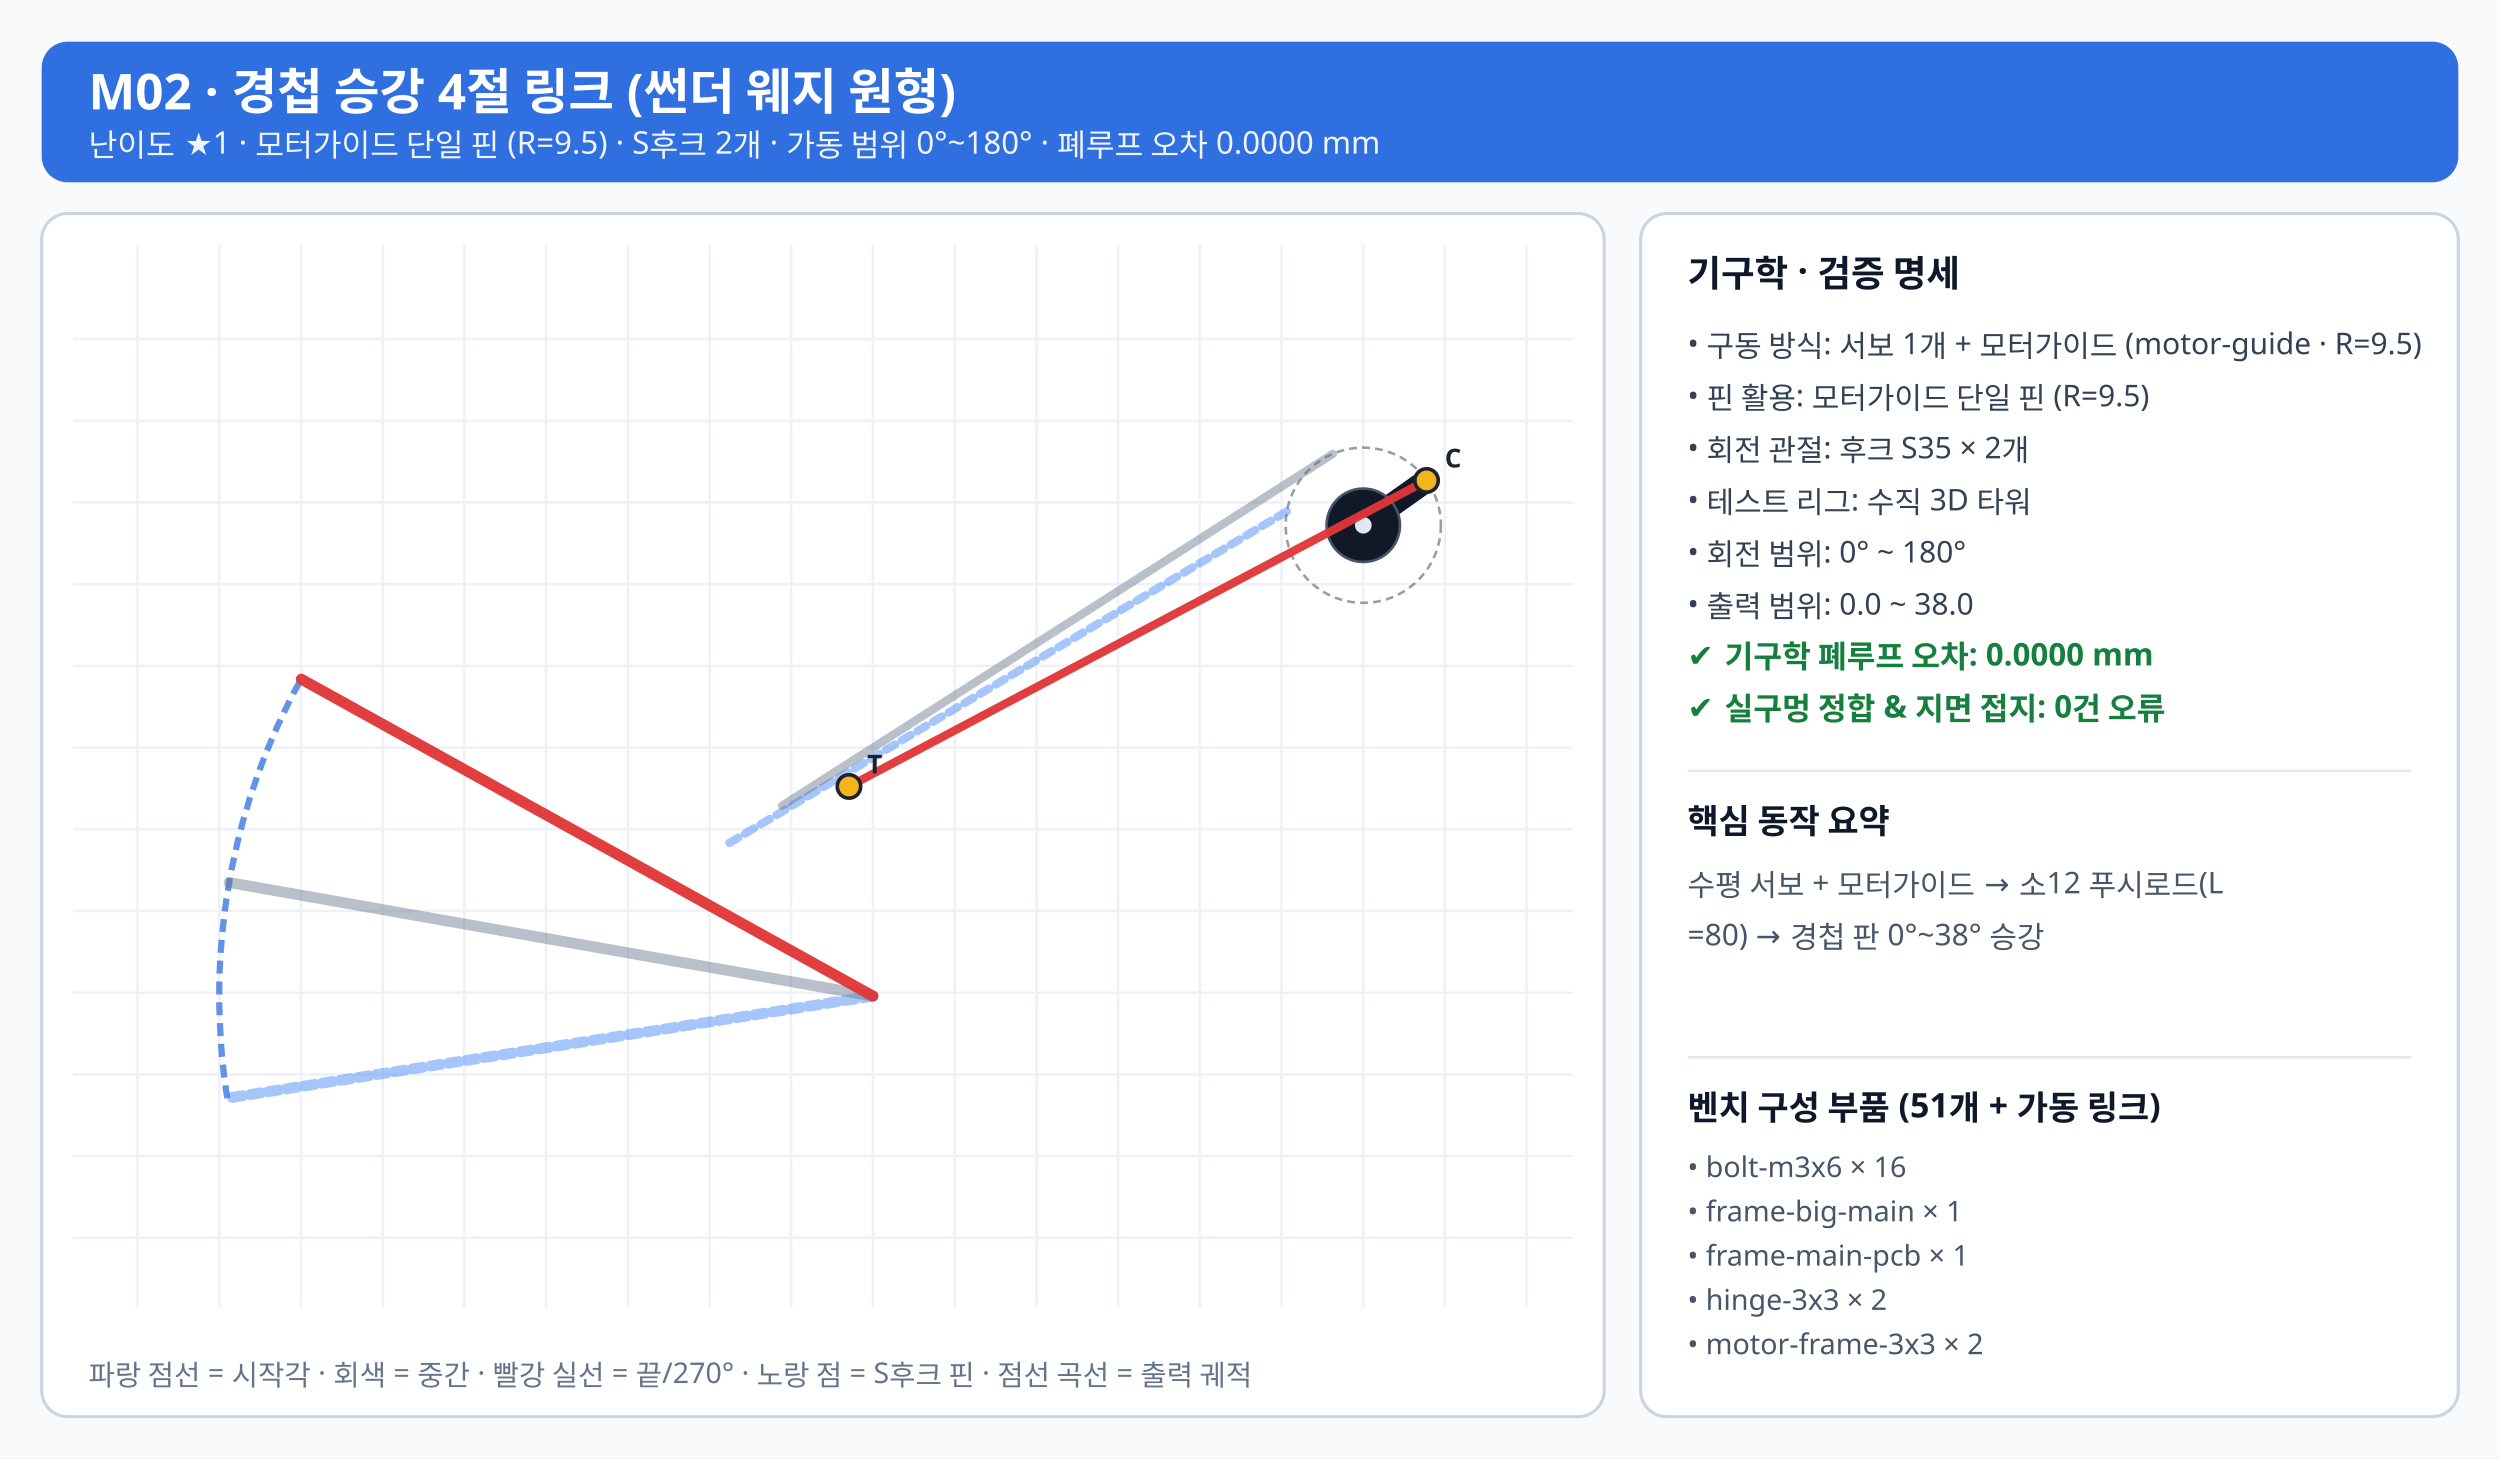
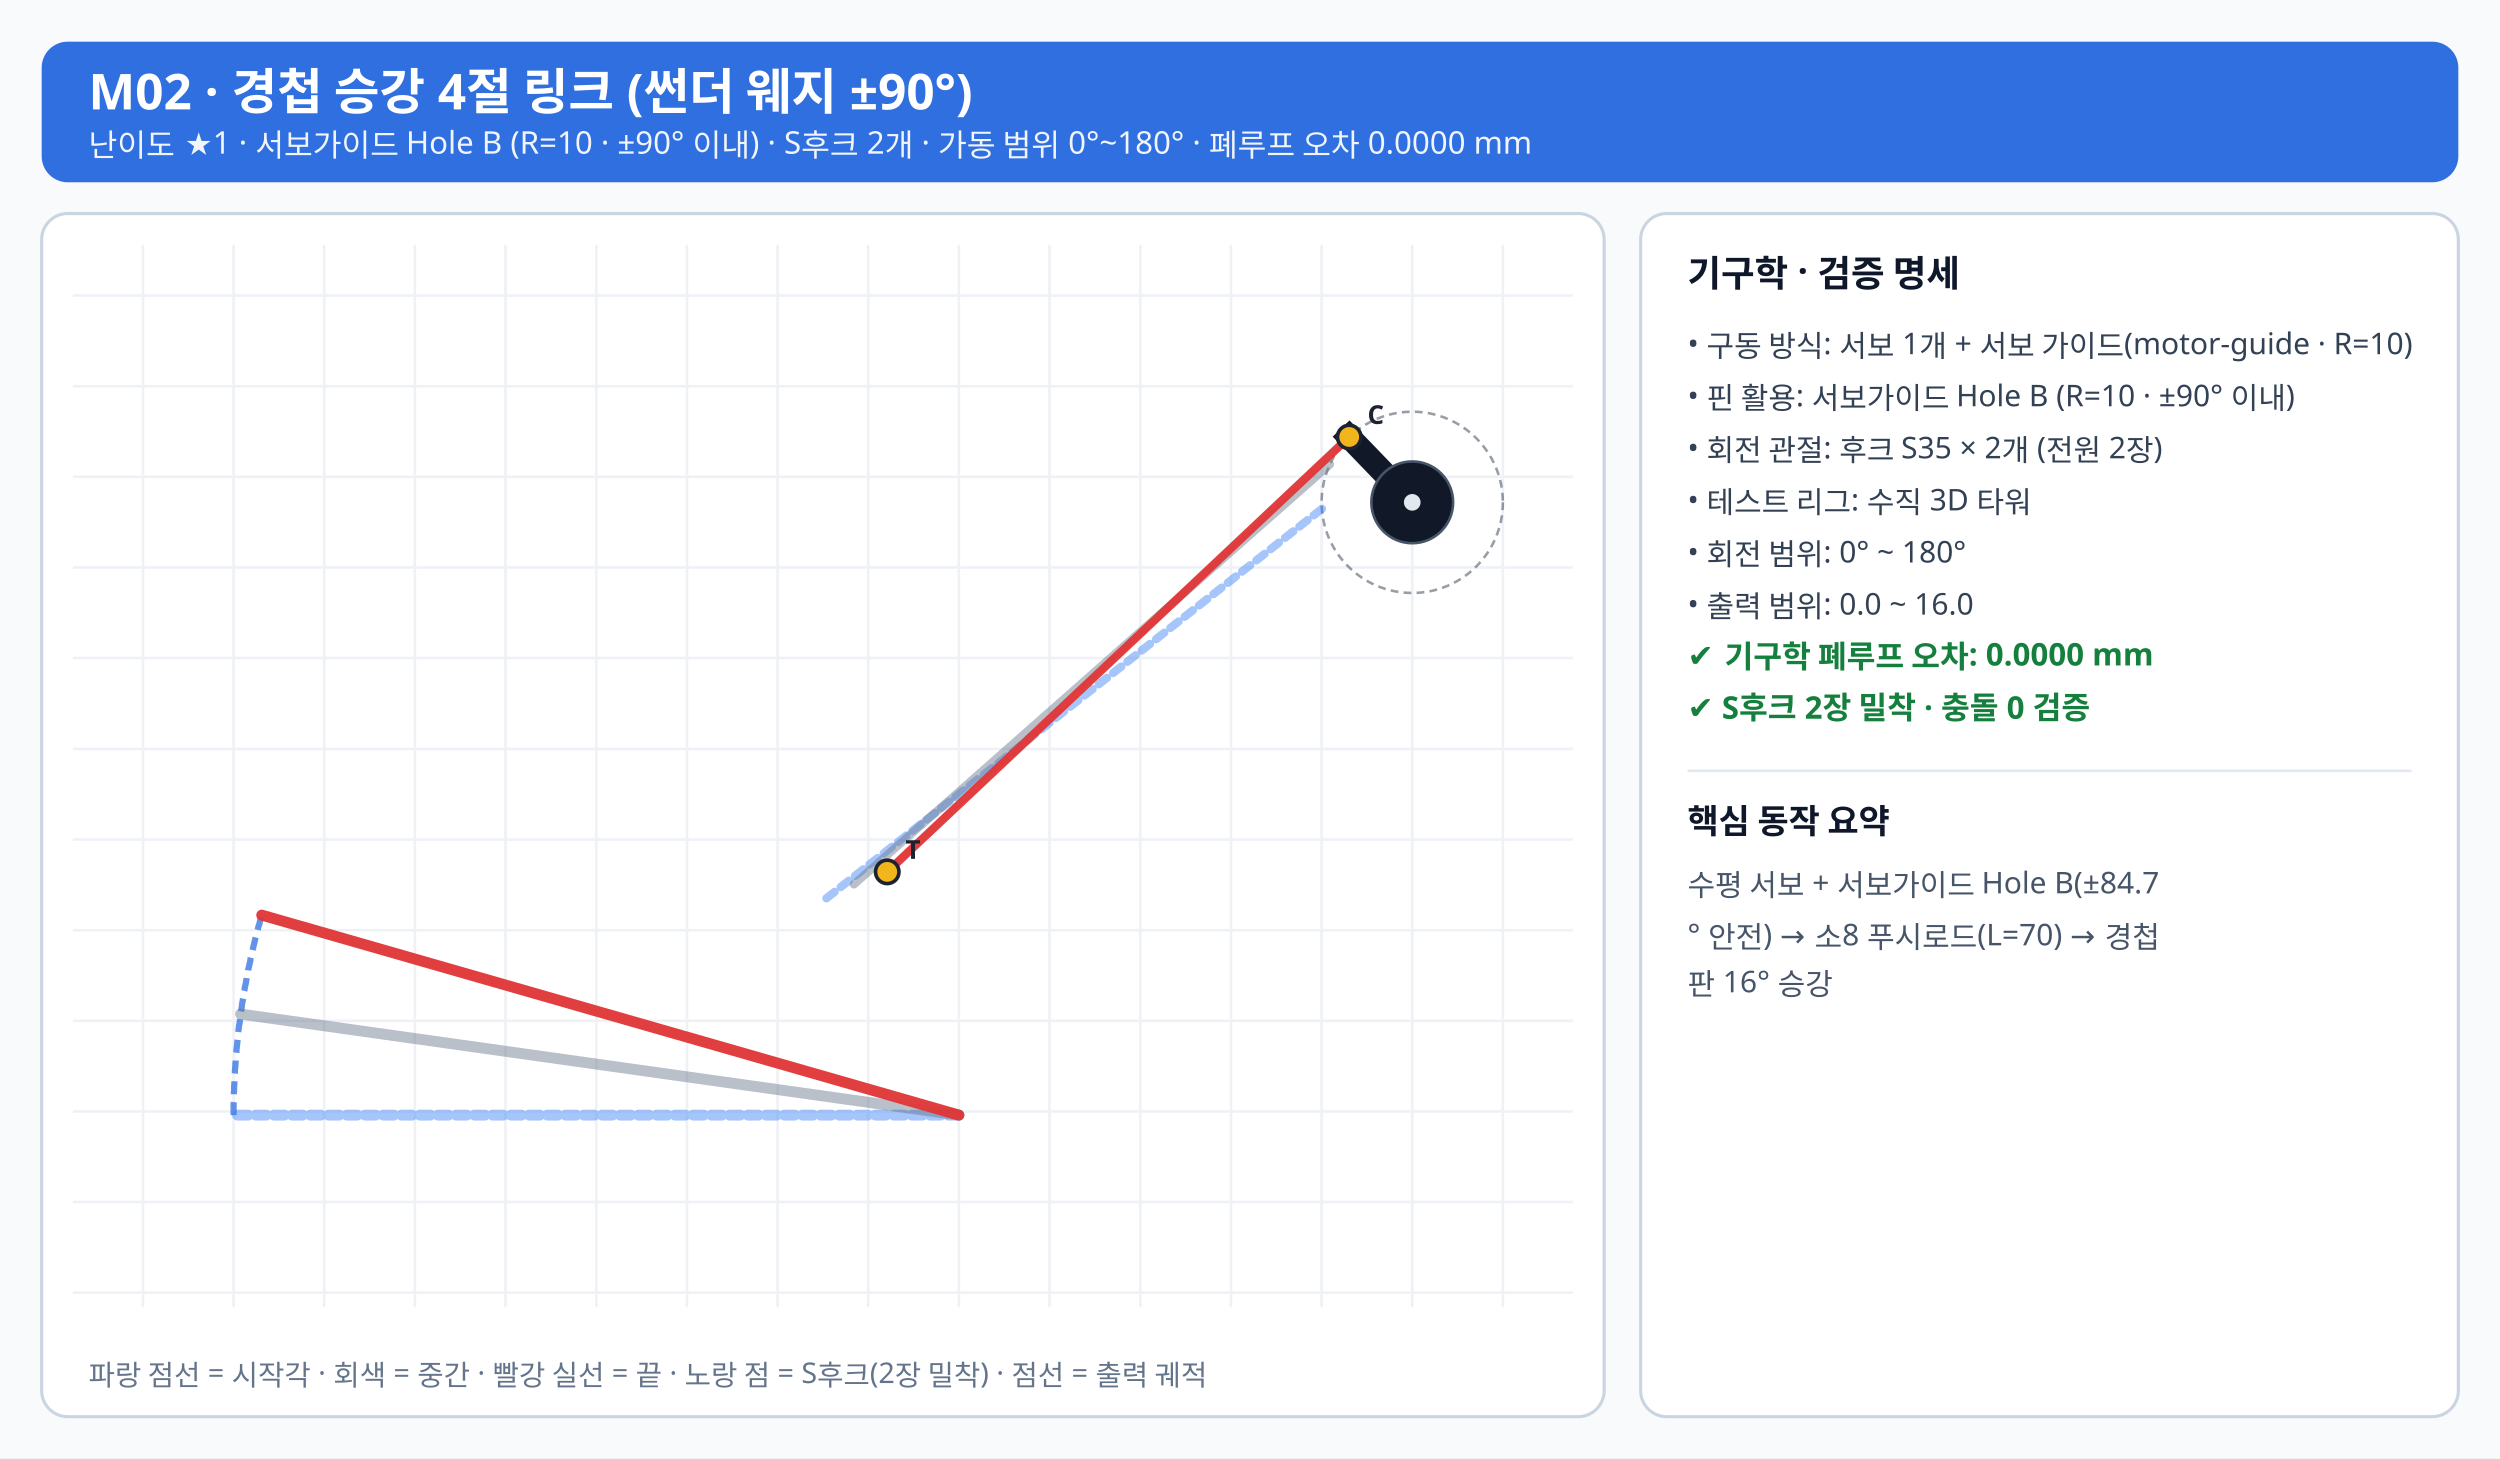
<svg xmlns="http://www.w3.org/2000/svg" viewBox="0 0 960 560" font-family="Pretendard,Apple SD Gothic Neo,sans-serif">
  <rect width="960" height="560" fill="#f8fafc" />
  <rect x="16" y="16" width="928" height="54" rx="10" fill="#2f6fe0" />
-   <text x="34" y="42" fill="#fff" font-size="19" font-weight="800">M02 · 경첩 승강 4절 링크 (썬더 웨지 원형)</text>
-   <text x="34" y="60" fill="#f1f5f9" font-size="12">난이도 ★1 · 모터가이드 단일 핀 (R=9.5) · S후크 2개 · 가동 범위 0°~180° · 폐루프 오차 0.0000 mm</text>
+   <text x="34" y="42" fill="#fff" font-size="19" font-weight="800">M02 · 경첩 승강 4절 링크 (썬더 웨지 ±90°)</text>
+   <text x="34" y="60" fill="#f1f5f9" font-size="12">난이도 ★1 · 서보가이드 Hole B (R=10 · ±90° 이내) · S후크 2개 · 가동 범위 0°~180° · 폐루프 오차 0.0000 mm</text>
  <rect x="16" y="82" width="600" height="462" rx="10" fill="#fff" stroke="#cbd5e1" stroke-width="1.2" />
-   <line x1="52.8" y1="94" x2="52.8" y2="502" stroke="#eef1f6" stroke-width="1" />
-   <line x1="84.2" y1="94" x2="84.2" y2="502" stroke="#eef1f6" stroke-width="1" />
-   <line x1="115.6" y1="94" x2="115.6" y2="502" stroke="#eef1f6" stroke-width="1" />
-   <line x1="147.0" y1="94" x2="147.0" y2="502" stroke="#eef1f6" stroke-width="1" />
-   <line x1="178.3" y1="94" x2="178.3" y2="502" stroke="#eef1f6" stroke-width="1" />
-   <line x1="209.7" y1="94" x2="209.7" y2="502" stroke="#eef1f6" stroke-width="1" />
-   <line x1="241.1" y1="94" x2="241.1" y2="502" stroke="#eef1f6" stroke-width="1" />
-   <line x1="272.5" y1="94" x2="272.5" y2="502" stroke="#eef1f6" stroke-width="1" />
-   <line x1="303.8" y1="94" x2="303.8" y2="502" stroke="#eef1f6" stroke-width="1" />
-   <line x1="335.2" y1="94" x2="335.2" y2="502" stroke="#eef1f6" stroke-width="1" />
-   <line x1="366.6" y1="94" x2="366.6" y2="502" stroke="#eef1f6" stroke-width="1" />
-   <line x1="398.0" y1="94" x2="398.0" y2="502" stroke="#eef1f6" stroke-width="1" />
-   <line x1="429.3" y1="94" x2="429.3" y2="502" stroke="#eef1f6" stroke-width="1" />
-   <line x1="460.7" y1="94" x2="460.7" y2="502" stroke="#eef1f6" stroke-width="1" />
-   <line x1="492.1" y1="94" x2="492.1" y2="502" stroke="#eef1f6" stroke-width="1" />
-   <line x1="523.5" y1="94" x2="523.5" y2="502" stroke="#eef1f6" stroke-width="1" />
-   <line x1="554.8" y1="94" x2="554.8" y2="502" stroke="#eef1f6" stroke-width="1" />
-   <line x1="586.2" y1="94" x2="586.2" y2="502" stroke="#eef1f6" stroke-width="1" />
-   <line x1="28" y1="475.3" x2="604" y2="475.3" stroke="#eef1f6" stroke-width="1" />
-   <line x1="28" y1="443.9" x2="604" y2="443.9" stroke="#eef1f6" stroke-width="1" />
-   <line x1="28" y1="412.6" x2="604" y2="412.6" stroke="#eef1f6" stroke-width="1" />
-   <line x1="28" y1="381.2" x2="604" y2="381.2" stroke="#eef1f6" stroke-width="1" />
-   <line x1="28" y1="349.8" x2="604" y2="349.8" stroke="#eef1f6" stroke-width="1" />
-   <line x1="28" y1="318.4" x2="604" y2="318.4" stroke="#eef1f6" stroke-width="1" />
-   <line x1="28" y1="287.1" x2="604" y2="287.1" stroke="#eef1f6" stroke-width="1" />
-   <line x1="28" y1="255.7" x2="604" y2="255.7" stroke="#eef1f6" stroke-width="1" />
-   <line x1="28" y1="224.3" x2="604" y2="224.3" stroke="#eef1f6" stroke-width="1" />
-   <line x1="28" y1="192.9" x2="604" y2="192.9" stroke="#eef1f6" stroke-width="1" />
-   <line x1="28" y1="161.6" x2="604" y2="161.6" stroke="#eef1f6" stroke-width="1" />
-   <line x1="28" y1="130.2" x2="604" y2="130.2" stroke="#eef1f6" stroke-width="1" />
-   <circle cx="523.5" cy="201.7" r="29.8" fill="none" stroke="#1e293b" stroke-width="1" stroke-opacity="0.45" stroke-dasharray="3 2" />
-   <line x1="523.5" y1="201.7" x2="547.8" y2="184.5" stroke="#111827" stroke-width="9.0" stroke-linecap="round" />
-   <circle cx="523.5" cy="201.7" r="14.1" fill="#111827" stroke="#475569" stroke-width="1" />
-   <circle cx="523.5" cy="201.7" r="3.2" fill="#e2e8f0" />
-   <polyline points="87.3,421.7 87.0,419.9 86.7,418.1 86.5,416.2 86.2,414.4 86.0,412.6 85.8,410.7 85.6,408.9 85.4,407.0 85.2,405.2 85.1,403.4 84.9,401.5 84.8,399.7 84.7,397.8 84.6,396.0 84.5,394.1 84.4,392.3 84.3,390.4 84.3,388.6 84.2,386.7 84.2,384.9 84.2,383.0 84.2,381.2 84.2,379.3 84.2,377.5 84.3,375.6 84.3,373.8 84.4,371.9 84.5,370.1 84.6,368.2 84.7,366.4 84.8,364.6 85.0,362.7 85.1,360.9 85.3,359.0 85.5,357.2 85.7,355.3 85.9,353.5 86.1,351.7 86.3,349.8 86.6,348.0 86.8,346.2 87.1,344.3 87.4,342.5 87.7,340.7 88.0,338.9 88.3,337.0 88.7,335.2 89.0,333.4 89.4,331.6 89.8,329.8 90.2,328.0 90.6,326.2 91.0,324.4 91.4,322.6 91.9,320.8 92.4,319.0 92.8,317.2 93.3,315.4 93.8,313.6 94.3,311.9 94.9,310.1 95.4,308.3 95.9,306.6 96.5,304.8 97.1,303.0 97.7,301.3 98.3,299.5 98.9,297.8 99.5,296.1 100.2,294.3 100.8,292.6 101.5,290.9 102.2,289.1 102.9,287.4 103.6,285.7 104.3,284.0 105.0,282.3 105.8,280.6 106.5,278.9 107.3,277.3 108.1,275.6 108.9,273.9 109.7,272.2 110.5,270.6 111.3,268.9 112.2,267.3 113.0,265.6 113.9,264.0 114.8,262.4 115.7,260.8" fill="none" stroke="#2f6fe0" stroke-width="2.4" stroke-opacity="0.75" stroke-dasharray="5 3" />
-   <line x1="494.1" y1="196.4" x2="278.4" y2="324.7" stroke="#3b82f6" stroke-width="3.2" stroke-linecap="round" stroke-opacity="0.45" stroke-dasharray="4 3" />
-   <line x1="335.2" y1="382.5" x2="87.3" y2="421.7" stroke="#3b82f6" stroke-width="4.2" stroke-linecap="round" stroke-opacity="0.45" stroke-dasharray="4 3" />
-   <line x1="511.8" y1="174.3" x2="300.3" y2="309.4" stroke="#64748b" stroke-width="3.2" stroke-linecap="round" stroke-opacity="0.45" />
-   <line x1="335.2" y1="382.5" x2="88.0" y2="338.9" stroke="#64748b" stroke-width="4.2" stroke-linecap="round" stroke-opacity="0.45" />
-   <line x1="547.8" y1="184.5" x2="326.0" y2="302.0" stroke="#e03636" stroke-width="3.2" stroke-linecap="round" stroke-opacity="0.95" />
-   <line x1="335.2" y1="382.5" x2="115.7" y2="260.8" stroke="#e03636" stroke-width="4.2" stroke-linecap="round" stroke-opacity="0.95" />
-   <circle cx="547.8" cy="184.5" r="4.5" fill="#f2b51c" stroke="#1d2230" stroke-width="1.4" />
-   <text x="554.8" y="179.5" font-size="10" font-weight="700" fill="#1d2230">C</text>
-   <circle cx="326.0" cy="302.0" r="4.5" fill="#f2b51c" stroke="#1d2230" stroke-width="1.4" />
-   <text x="333.0" y="297.0" font-size="10" font-weight="700" fill="#1d2230">T</text>
-   <text x="34" y="532" fill="#64748b" font-size="11">파랑 점선 = 시작각 · 회색 = 중간 · 빨강 실선 = 끝/270° · 노랑 점 = S후크 핀 · 점선 곡선 = 출력 궤적</text>
+   <line x1="54.9" y1="94" x2="54.9" y2="502" stroke="#eef1f6" stroke-width="1" />
+   <line x1="89.7" y1="94" x2="89.7" y2="502" stroke="#eef1f6" stroke-width="1" />
+   <line x1="124.5" y1="94" x2="124.5" y2="502" stroke="#eef1f6" stroke-width="1" />
+   <line x1="159.3" y1="94" x2="159.3" y2="502" stroke="#eef1f6" stroke-width="1" />
+   <line x1="194.1" y1="94" x2="194.1" y2="502" stroke="#eef1f6" stroke-width="1" />
+   <line x1="229.0" y1="94" x2="229.0" y2="502" stroke="#eef1f6" stroke-width="1" />
+   <line x1="263.8" y1="94" x2="263.8" y2="502" stroke="#eef1f6" stroke-width="1" />
+   <line x1="298.6" y1="94" x2="298.6" y2="502" stroke="#eef1f6" stroke-width="1" />
+   <line x1="333.4" y1="94" x2="333.4" y2="502" stroke="#eef1f6" stroke-width="1" />
+   <line x1="368.2" y1="94" x2="368.2" y2="502" stroke="#eef1f6" stroke-width="1" />
+   <line x1="403.0" y1="94" x2="403.0" y2="502" stroke="#eef1f6" stroke-width="1" />
+   <line x1="437.9" y1="94" x2="437.9" y2="502" stroke="#eef1f6" stroke-width="1" />
+   <line x1="472.7" y1="94" x2="472.7" y2="502" stroke="#eef1f6" stroke-width="1" />
+   <line x1="507.5" y1="94" x2="507.5" y2="502" stroke="#eef1f6" stroke-width="1" />
+   <line x1="542.3" y1="94" x2="542.3" y2="502" stroke="#eef1f6" stroke-width="1" />
+   <line x1="577.1" y1="94" x2="577.1" y2="502" stroke="#eef1f6" stroke-width="1" />
+   <line x1="28" y1="496.4" x2="604" y2="496.4" stroke="#eef1f6" stroke-width="1" />
+   <line x1="28" y1="461.6" x2="604" y2="461.6" stroke="#eef1f6" stroke-width="1" />
+   <line x1="28" y1="426.8" x2="604" y2="426.8" stroke="#eef1f6" stroke-width="1" />
+   <line x1="28" y1="392.0" x2="604" y2="392.0" stroke="#eef1f6" stroke-width="1" />
+   <line x1="28" y1="357.2" x2="604" y2="357.2" stroke="#eef1f6" stroke-width="1" />
+   <line x1="28" y1="322.4" x2="604" y2="322.4" stroke="#eef1f6" stroke-width="1" />
+   <line x1="28" y1="287.6" x2="604" y2="287.6" stroke="#eef1f6" stroke-width="1" />
+   <line x1="28" y1="252.7" x2="604" y2="252.7" stroke="#eef1f6" stroke-width="1" />
+   <line x1="28" y1="217.9" x2="604" y2="217.9" stroke="#eef1f6" stroke-width="1" />
+   <line x1="28" y1="183.1" x2="604" y2="183.1" stroke="#eef1f6" stroke-width="1" />
+   <line x1="28" y1="148.3" x2="604" y2="148.3" stroke="#eef1f6" stroke-width="1" />
+   <line x1="28" y1="113.5" x2="604" y2="113.5" stroke="#eef1f6" stroke-width="1" />
+   <circle cx="542.3" cy="192.9" r="34.8" fill="none" stroke="#1e293b" stroke-width="1" stroke-opacity="0.45" stroke-dasharray="3 2" />
+   <line x1="542.3" y1="192.9" x2="518.1" y2="167.8" stroke="#111827" stroke-width="9.0" stroke-linecap="square" />
+   <circle cx="542.3" cy="192.9" r="15.7" fill="#111827" stroke="#475569" stroke-width="1" />
+   <circle cx="542.3" cy="192.9" r="3.2" fill="#e2e8f0" />
+   <polyline points="89.7,428.2 89.7,427.3 89.7,426.5 89.7,425.6 89.7,424.7 89.7,423.9 89.8,423.0 89.8,422.2 89.8,421.3 89.8,420.4 89.8,419.6 89.9,418.7 89.9,417.8 89.9,417.0 90.0,416.1 90.0,415.2 90.0,414.4 90.1,413.5 90.1,412.7 90.2,411.8 90.2,410.9 90.3,410.1 90.4,409.2 90.4,408.3 90.5,407.5 90.5,406.6 90.6,405.8 90.7,404.9 90.8,404.0 90.8,403.2 90.9,402.3 91.0,401.5 91.1,400.6 91.2,399.7 91.3,398.9 91.3,398.0 91.4,397.2 91.5,396.3 91.6,395.4 91.7,394.6 91.8,393.7 92.0,392.9 92.1,392.0 92.2,391.2 92.3,390.3 92.4,389.4 92.5,388.6 92.7,387.7 92.8,386.9 92.9,386.0 93.0,385.2 93.2,384.3 93.3,383.5 93.5,382.6 93.6,381.8 93.7,380.9 93.9,380.1 94.0,379.2 94.2,378.4 94.4,377.5 94.5,376.7 94.7,375.8 94.8,375.0 95.0,374.1 95.2,373.3 95.3,372.4 95.5,371.6 95.7,370.7 95.9,369.9 96.1,369.0 96.2,368.2 96.4,367.3 96.6,366.5 96.8,365.7 97.0,364.8 97.2,364.0 97.4,363.1 97.6,362.3 97.8,361.5 98.0,360.6 98.2,359.8 98.5,358.9 98.7,358.1 98.9,357.3 99.1,356.4 99.3,355.6 99.6,354.8 99.8,353.9 100.0,353.1 100.3,352.3 100.5,351.4" fill="none" stroke="#2f6fe0" stroke-width="2.4" stroke-opacity="0.75" stroke-dasharray="5 3" />
+   <line x1="507.6" y1="195.4" x2="316.0" y2="346.0" stroke="#3b82f6" stroke-width="3.2" stroke-linecap="round" stroke-opacity="0.45" stroke-dasharray="4 3" />
+   <line x1="368.2" y1="428.2" x2="89.7" y2="428.2" stroke="#3b82f6" stroke-width="4.2" stroke-linecap="round" stroke-opacity="0.45" stroke-dasharray="4 3" />
+   <line x1="510.7" y1="178.3" x2="327.9" y2="339.6" stroke="#64748b" stroke-width="3.2" stroke-linecap="round" stroke-opacity="0.45" />
+   <line x1="368.2" y1="428.2" x2="92.4" y2="389.4" stroke="#64748b" stroke-width="4.2" stroke-linecap="round" stroke-opacity="0.45" />
+   <line x1="518.1" y1="167.8" x2="340.7" y2="334.8" stroke="#e03636" stroke-width="3.2" stroke-linecap="round" stroke-opacity="0.95" />
+   <line x1="368.2" y1="428.2" x2="100.5" y2="351.4" stroke="#e03636" stroke-width="4.2" stroke-linecap="round" stroke-opacity="0.95" />
+   <circle cx="518.1" cy="167.8" r="4.5" fill="#f2b51c" stroke="#1d2230" stroke-width="1.4" />
+   <text x="525.1" y="162.8" font-size="10" font-weight="700" fill="#1d2230">C</text>
+   <circle cx="340.7" cy="334.8" r="4.5" fill="#f2b51c" stroke="#1d2230" stroke-width="1.4" />
+   <text x="347.7" y="329.8" font-size="10" font-weight="700" fill="#1d2230">T</text>
+   <text x="34" y="532" fill="#64748b" font-size="11">파랑 점선 = 시작각 · 회색 = 중간 · 빨강 실선 = 끝 · 노랑 점 = S후크(2장 밀착) · 점선 = 출력 궤적</text>
  <rect x="630" y="82" width="314" height="462" rx="10" fill="#fff" stroke="#cbd5e1" stroke-width="1.2" />
  <text x="648" y="110" fill="#0f172a" font-size="14" font-weight="800">기구학 · 검증 명세</text>
-   <text x="648" y="136" fill="#334155" font-size="11.5">• 구동 방식: 서보 1개 + 모터가이드 (motor-guide · R=9.5)</text>
-   <text x="648" y="156" fill="#334155" font-size="11.5">• 핀 활용: 모터가이드 단일 핀 (R=9.5)</text>
-   <text x="648" y="176" fill="#334155" font-size="11.5">• 회전 관절: 후크 S35 × 2개</text>
+   <text x="648" y="136" fill="#334155" font-size="11.5">• 구동 방식: 서보 1개 + 서보 가이드(motor-guide · R=10)</text>
+   <text x="648" y="156" fill="#334155" font-size="11.5">• 핀 활용: 서보가이드 Hole B (R=10 · ±90° 이내)</text>
+   <text x="648" y="176" fill="#334155" font-size="11.5">• 회전 관절: 후크 S35 × 2개 (전원 2장)</text>
  <text x="648" y="196" fill="#334155" font-size="11.5">• 테스트 리그: 수직 3D 타워</text>
  <text x="648" y="216" fill="#334155" font-size="11.5">• 회전 범위: 0° ~ 180°</text>
-   <text x="648" y="236" fill="#334155" font-size="11.5">• 출력 범위: 0.0 ~ 38.0</text>
+   <text x="648" y="236" fill="#334155" font-size="11.5">• 출력 범위: 0.0 ~ 16.0</text>
  <text x="648" y="256" fill="#15803d" font-size="12" font-weight="800">✔ 기구학 폐루프 오차: 0.0000 mm</text>
-   <text x="648" y="276" fill="#15803d" font-size="12" font-weight="800">✔ 실구멍 정합 &amp; 지면 접지: 0건 오류</text>
+   <text x="648" y="276" fill="#15803d" font-size="12" font-weight="800">✔ S후크 2장 밀착 · 충돌 0 검증</text>
  <line x1="648" y1="296" x2="926" y2="296" stroke="#e2e8f0" />
  <text x="648" y="320" fill="#0f172a" font-size="13" font-weight="800">핵심 동작 요약</text>
-   <text x="648" y="344" fill="#475569" font-size="11.5">수평 서보 + 모터가이드 → 소12 푸시로드(L</text>
-   <text x="648" y="363" fill="#475569" font-size="11.5">=80) → 경첩 판 0°~38° 승강</text>
-   <line x1="648" y1="406" x2="926" y2="406" stroke="#e2e8f0" />
-   <text x="648" y="430" fill="#0f172a" font-size="13" font-weight="800">벤치 구성 부품 (51개 + 가동 링크)</text>
-   <text x="648" y="452" fill="#475569" font-size="11">• bolt-m3x6 × 16</text>
-   <text x="648" y="469" fill="#475569" font-size="11">• frame-big-main × 1</text>
-   <text x="648" y="486" fill="#475569" font-size="11">• frame-main-pcb × 1</text>
-   <text x="648" y="503" fill="#475569" font-size="11">• hinge-3x3 × 2</text>
-   <text x="648" y="520" fill="#475569" font-size="11">• motor-frame-3x3 × 2</text>
+   <text x="648" y="344" fill="#475569" font-size="11.5">수평 서보 + 서보가이드 Hole B(±84.7</text>
+   <text x="648" y="363" fill="#475569" font-size="11.5">° 안전) → 소8 푸시로드(L=70) → 경첩</text>
+   <text x="648" y="382" fill="#475569" font-size="11.5"> 판 16° 승강</text>
</svg>
